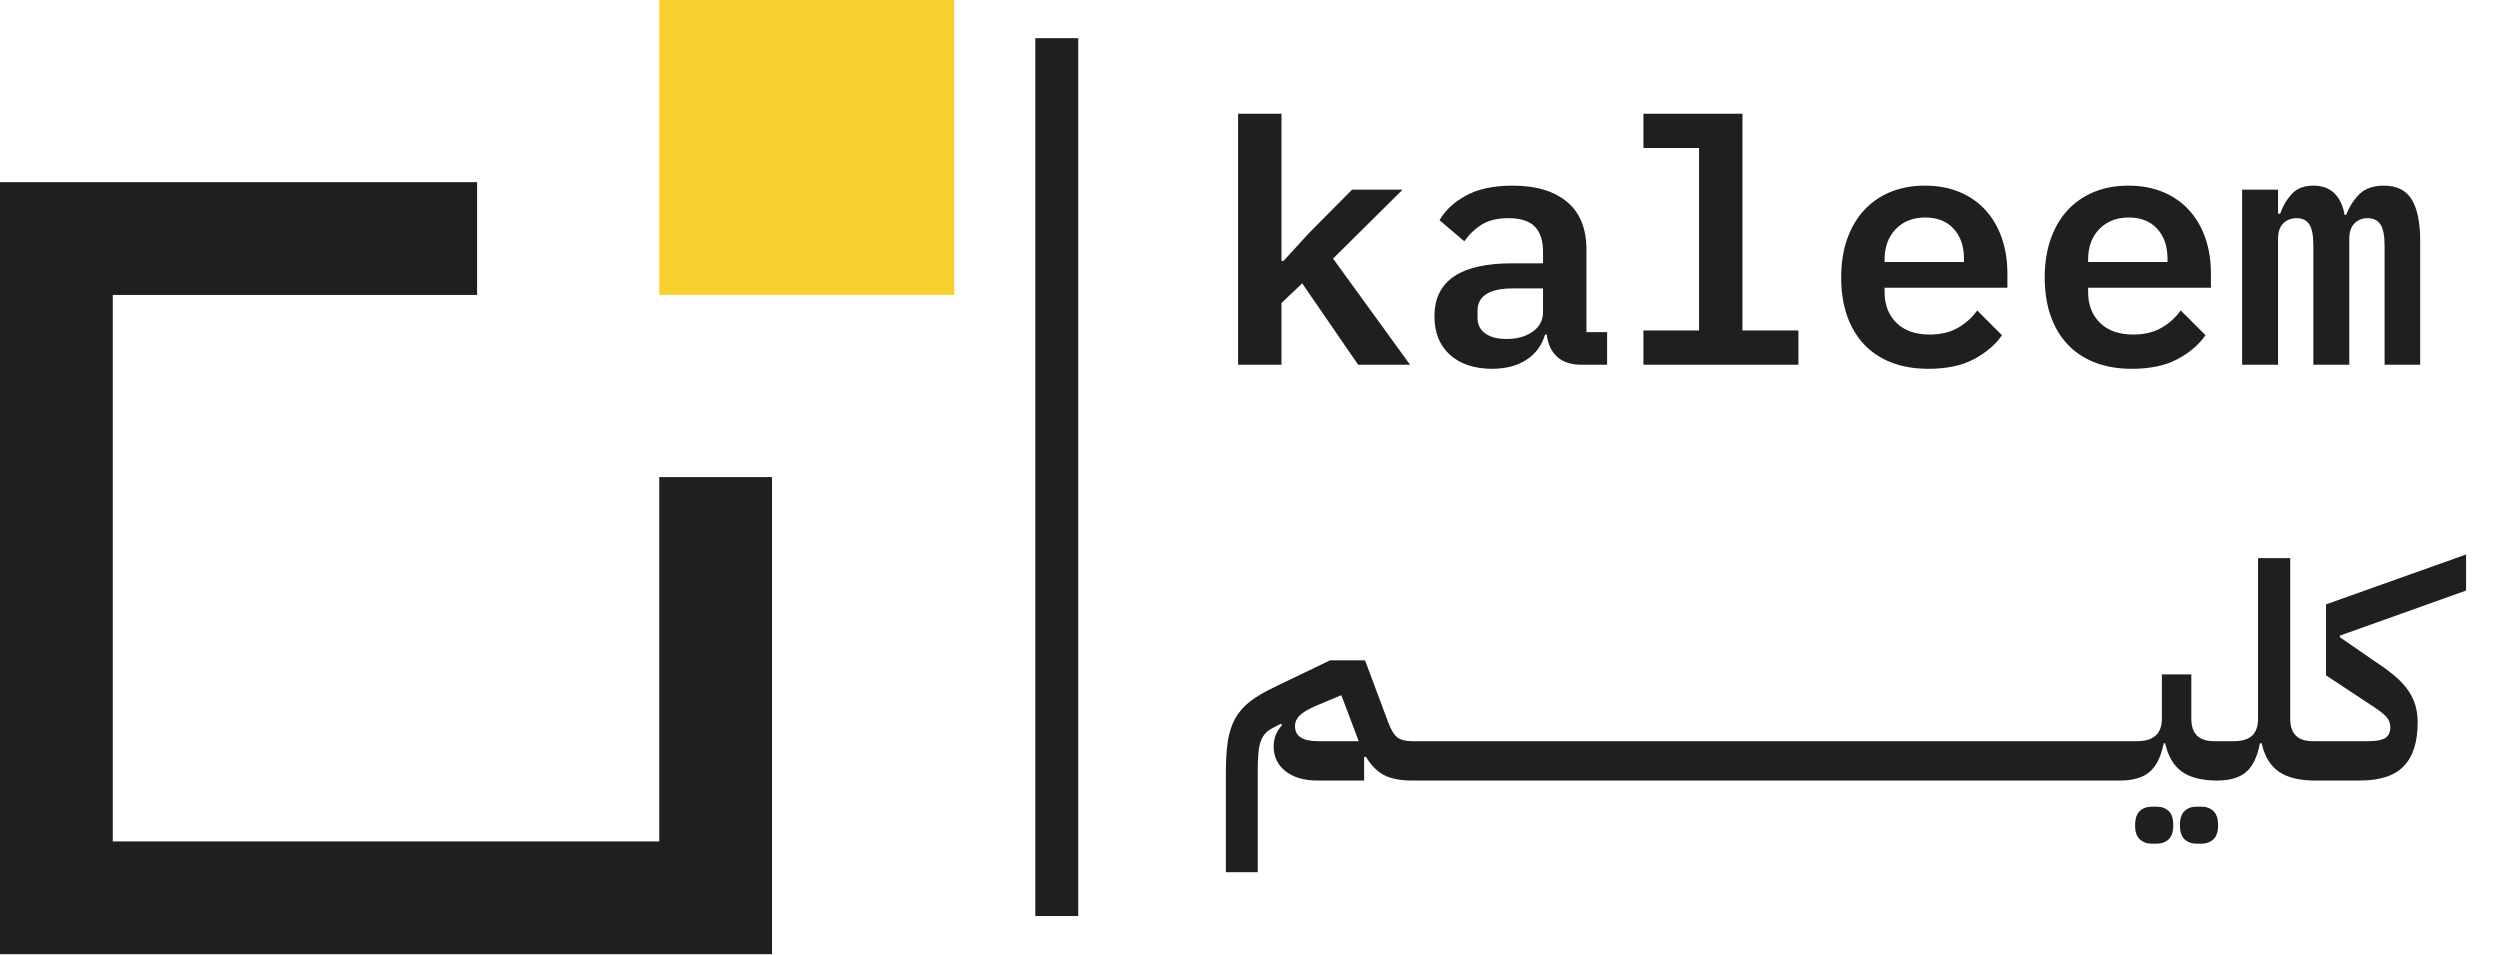
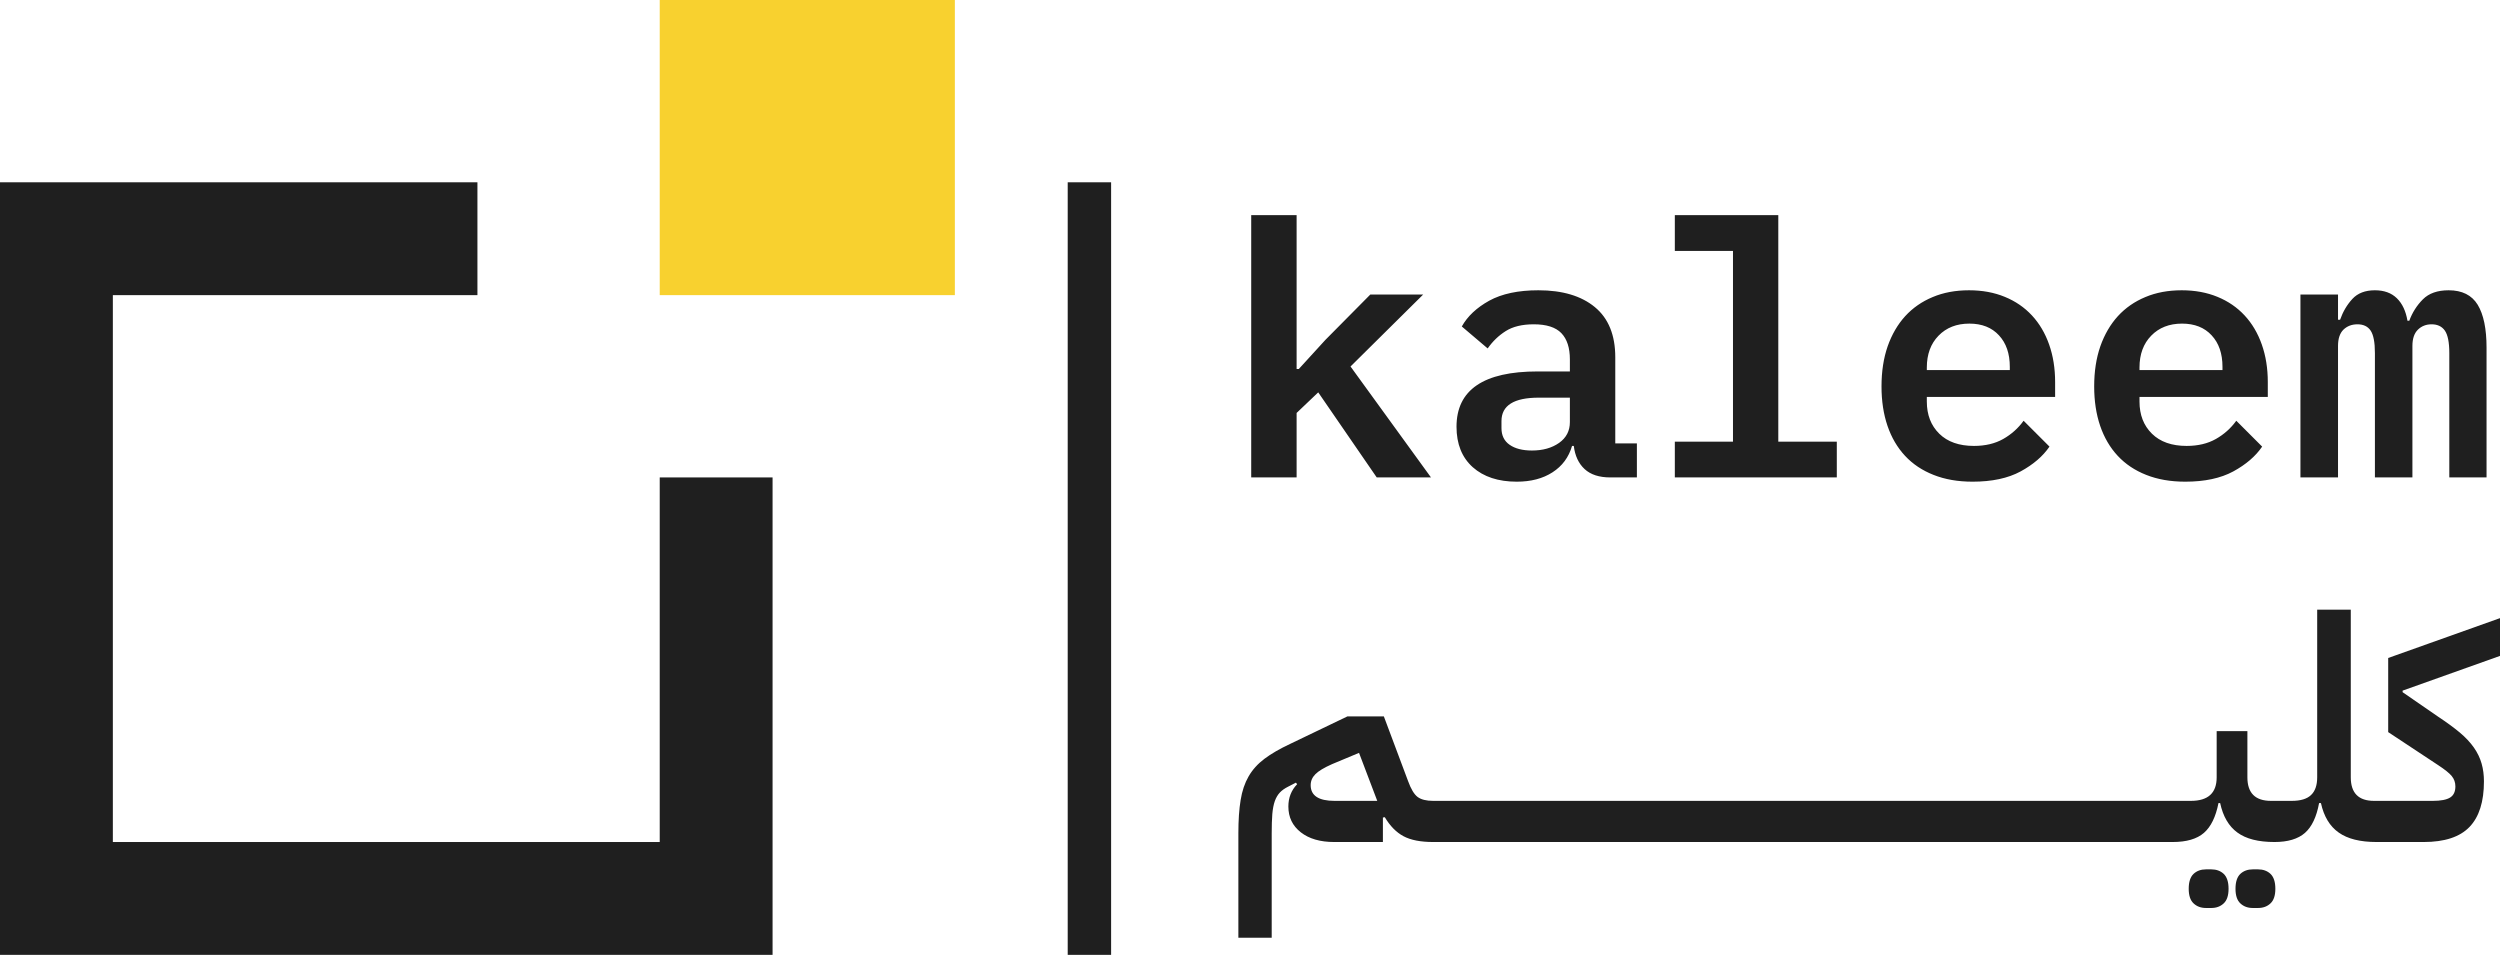
- <svg xmlns="http://www.w3.org/2000/svg" viewBox="0 0 524 200" role="img" aria-label="Kaleem — كليم">
-   <g transform="scale(1.81818)">
+ <svg xmlns="http://www.w3.org/2000/svg" viewBox="0 0 288 110" role="img" aria-label="Kaleem — كليم">
+   <g>
    <path d="M0 21H55V34H13V97H76V55H89V110H0Z" fill="#1f1f1f" />
    <rect x="76" y="0" width="34" height="34" fill="#f8d12f" />
  </g>
-   <rect x="217" y="8" width="9" height="184" fill="#1f1f1f" />
-   <path d="M259.5 23.84H268.6V54.69H269.03L274.36 48.86L283.39 39.76H293.98L279.41 54.2L295.55 76.45H284.67L272.94 59.39L268.6 63.51V76.45H259.5ZM331.52 76.45Q328.18 76.45 326.37 74.78Q324.55 73.11 324.2 70.12H323.84Q322.85 73.53 319.93 75.42Q317.02 77.3 312.75 77.3Q307.21 77.3 303.94 74.39Q300.66 71.47 300.66 66.28Q300.66 55.19 316.95 55.19H323.42V52.77Q323.42 49.29 321.71 47.51Q320 45.73 316.16 45.73Q312.68 45.73 310.55 47.09Q308.41 48.44 306.92 50.57L301.73 46.16Q303.44 43.1 307.24 41.01Q311.04 38.91 317.09 38.91Q324.34 38.91 328.43 42.29Q332.52 45.66 332.52 52.35V69.62H336.85V76.45ZM315.81 71.05Q319.08 71.05 321.25 69.52Q323.42 67.99 323.42 65.36V60.45H317.16Q309.69 60.45 309.69 65.15V66.57Q309.69 68.77 311.33 69.91Q312.96 71.05 315.81 71.05ZM344.46 69.27H356.12V31.02H344.46V23.84H365.22V69.27H376.95V76.45H344.46ZM404.18 77.3Q399.77 77.3 396.36 75.95Q392.95 74.6 390.64 72.11Q388.33 69.62 387.12 66.1Q385.91 62.59 385.91 58.18Q385.91 53.7 387.15 50.14Q388.4 46.59 390.67 44.1Q392.95 41.61 396.18 40.26Q399.42 38.91 403.47 38.91Q407.45 38.91 410.65 40.22Q413.85 41.54 416.09 43.96Q418.33 46.37 419.54 49.79Q420.75 53.2 420.75 57.32V60.31H395.01V61.23Q395.01 65.22 397.5 67.67Q399.99 70.12 404.47 70.12Q407.88 70.12 410.33 68.74Q412.79 67.35 414.42 65.07L419.61 70.26Q417.62 73.18 413.82 75.24Q410.01 77.3 404.18 77.3ZM403.54 45.59Q399.7 45.59 397.36 48.01Q395.01 50.43 395.01 54.41V54.91H411.65V54.27Q411.65 50.29 409.48 47.94Q407.31 45.59 403.54 45.59ZM446.84 77.3Q442.43 77.3 439.02 75.95Q435.61 74.6 433.3 72.11Q430.99 69.62 429.78 66.1Q428.57 62.59 428.57 58.18Q428.57 53.7 429.81 50.14Q431.06 46.59 433.33 44.1Q435.61 41.61 438.84 40.26Q442.08 38.91 446.13 38.91Q450.11 38.91 453.31 40.22Q456.51 41.54 458.75 43.96Q460.99 46.37 462.2 49.79Q463.41 53.2 463.41 57.32V60.31H437.67V61.23Q437.67 65.22 440.16 67.67Q442.65 70.12 447.13 70.12Q450.54 70.12 452.99 68.74Q455.44 67.35 457.08 65.07L462.27 70.26Q460.28 73.18 456.47 75.24Q452.67 77.3 446.84 77.3ZM446.2 45.59Q442.36 45.59 440.02 48.01Q437.67 50.43 437.67 54.41V54.91H454.31V54.27Q454.31 50.29 452.14 47.94Q449.97 45.59 446.2 45.59ZM469.95 76.45V39.76H477.48V44.81H477.91Q478.76 42.39 480.36 40.65Q481.96 38.91 484.88 38.91Q487.65 38.91 489.29 40.51Q490.92 42.11 491.42 45.02H491.77Q492.7 42.54 494.51 40.72Q496.32 38.91 499.67 38.91Q503.72 38.91 505.5 41.82Q507.27 44.74 507.27 50.43V76.45H499.81V51.49Q499.81 48.29 498.92 47.01Q498.03 45.73 496.25 45.73Q494.62 45.73 493.52 46.8Q492.41 47.87 492.41 50.07V76.45H484.88V51.49Q484.88 48.29 484.02 47.01Q483.17 45.73 481.39 45.73Q479.69 45.73 478.59 46.8Q477.48 47.87 477.48 50.07V76.45Z" fill="#1f1f1f" />
-   <path d="M256.94 161.84Q256.94 157.93 257.38 155.19Q257.83 152.45 258.99 150.43Q260.16 148.42 262.17 146.91Q264.19 145.39 267.28 143.94L278.8 138.4H286.11L290.96 151.38Q291.85 153.77 292.89 154.56Q293.92 155.35 296 155.35H297.7V161.9L296 163.6Q292.22 163.6 290.05 162.43Q287.88 161.27 286.3 158.62L285.92 158.69V163.6H276.16Q271.94 163.6 269.45 161.65Q266.96 159.69 266.96 156.48Q266.96 153.83 268.72 152.01L268.47 151.69L266.9 152.51Q265.89 153.02 265.26 153.68Q264.63 154.34 264.25 155.38Q263.87 156.42 263.75 157.99Q263.62 159.57 263.62 161.84V182.81H256.94ZM271.43 152.2Q271.43 155.35 276.22 155.35H284.79L281.14 145.71L275.72 147.98Q273.32 149.05 272.38 149.99Q271.43 150.94 271.43 152.2ZM296 157.05 297.7 155.35H304.45V161.9L302.74 163.6H296ZM302.74 157.05 304.45 155.35H311.19V161.9L309.49 163.6H302.74ZM309.49 157.05 311.19 155.35H317.93V161.9L316.23 163.6H309.49ZM316.23 157.05 317.93 155.35H324.67V161.9L322.97 163.6H316.23ZM322.97 157.05 324.67 155.35H331.41V161.9L329.71 163.6H322.97ZM329.71 157.05 331.41 155.35H338.15V161.9L336.45 163.6H329.71ZM336.45 157.05 338.15 155.35H344.89V161.9L343.19 163.6H336.45ZM343.19 157.05 344.89 155.35H351.63V161.9L349.93 163.6H343.19ZM349.93 157.05 351.63 155.35H358.37V161.9L356.67 163.6H349.93ZM356.67 157.05 358.37 155.35H365.12V161.9L363.41 163.6H356.67ZM363.41 157.05 365.12 155.35H371.86V161.9L370.16 163.6H363.41ZM370.16 157.05 371.86 155.35H378.6V161.9L376.9 163.6H370.16ZM376.9 157.05 378.6 155.35H385.34V161.9L383.64 163.6H376.9ZM383.64 157.05 385.34 155.35H392.08V161.9L390.38 163.6H383.64ZM390.38 157.05 392.08 155.35H398.82V161.9L397.12 163.6H390.38ZM397.12 157.05 398.82 155.35H405.56V161.9L403.86 163.6H397.12ZM403.86 157.05 405.56 155.35H412.3V161.9L410.6 163.6H403.86ZM410.6 157.05 412.3 155.35H419.04V161.9L417.34 163.6H410.6ZM417.34 157.05 419.04 155.35H425.79V161.9L424.08 163.6H417.34ZM424.08 157.05 425.79 155.35H432.53V161.9L430.83 163.6H424.08ZM430.83 157.05 432.53 155.35H439.27V161.9L437.57 163.6H430.83ZM437.57 157.05 439.27 155.35H446.01V161.9L444.31 163.6H437.57ZM444.31 157.05 446.01 155.35H447.96Q453.13 155.35 453.13 150.62V141.36H459.3V150.62Q459.3 155.35 464.03 155.35H466.42V161.9L464.72 163.6Q459.87 163.6 457.29 161.71Q454.7 159.82 453.82 155.79H453.51Q452.69 159.95 450.58 161.77Q448.47 163.6 444.31 163.6ZM460.37 176.83Q458.86 176.83 457.88 175.92Q456.91 175 456.91 172.99Q456.91 170.91 457.88 169.99Q458.86 169.08 460.37 169.08H461.44Q462.96 169.08 463.93 169.99Q464.91 170.91 464.91 172.99Q464.91 175 463.93 175.92Q462.96 176.83 461.44 176.83ZM450.99 176.83Q449.47 176.83 448.5 175.92Q447.52 175 447.52 172.99Q447.52 170.91 448.5 169.99Q449.47 169.08 450.99 169.08H452.06Q453.57 169.08 454.55 169.99Q455.52 170.91 455.52 172.99Q455.52 175 454.55 175.92Q453.57 176.83 452.06 176.83ZM464.72 157.05 466.42 155.35H468.19Q470.83 155.35 472.06 154.18Q473.29 153.02 473.29 150.62V116.98H480.03V150.62Q480.03 155.35 484.69 155.35H486.9V161.9L485.2 163.6Q480.28 163.6 477.6 161.71Q474.93 159.82 474.04 155.79H473.67Q472.91 159.95 470.83 161.77Q468.75 163.6 464.72 163.6ZM485.2 157.05 486.9 155.35H496.47Q498.87 155.35 499.94 154.69Q501.01 154.02 501.01 152.45Q501.01 151.25 500.28 150.37Q499.56 149.49 497.54 148.16L487.53 141.55V126.68L516.89 116.22V123.78L490.42 133.23V133.55L497.54 138.46Q500.13 140.16 501.89 141.64Q503.65 143.12 504.73 144.67Q505.8 146.21 506.27 147.85Q506.74 149.49 506.74 151.44Q506.74 157.55 503.84 160.58Q500.95 163.6 494.65 163.6H485.2Z" fill="#1f1f1f" />
+   <rect x="123" y="21" width="5" height="89" fill="#1f1f1f" />
+   <path d="M144.14 24.78H149.37V42.51H149.62L152.68 39.16L157.86 33.93H163.95L155.58 42.22L164.85 55H158.6L151.86 45.2L149.37 47.57V55H144.14ZM185.51 55Q183.59 55 182.55 54.04Q181.51 53.08 181.3 51.37H181.1Q180.53 53.33 178.85 54.41Q177.18 55.49 174.73 55.49Q171.54 55.49 169.66 53.82Q167.79 52.14 167.79 49.16Q167.79 42.79 177.14 42.79H180.85V41.4Q180.85 39.4 179.87 38.38Q178.89 37.36 176.69 37.36Q174.69 37.36 173.46 38.14Q172.24 38.91 171.38 40.14L168.4 37.61Q169.38 35.85 171.56 34.64Q173.75 33.44 177.22 33.44Q181.38 33.44 183.73 35.38Q186.08 37.32 186.08 41.16V51.08H188.57V55ZM176.48 51.9Q178.36 51.9 179.61 51.02Q180.85 50.14 180.85 48.63V45.81H177.26Q172.97 45.81 172.97 48.51V49.32Q172.97 50.59 173.91 51.24Q174.85 51.9 176.48 51.9ZM192.94 50.88H199.64V28.91H192.94V24.78H204.86V50.88H211.6V55H192.94ZM227.24 55.49Q224.71 55.49 222.75 54.71Q220.79 53.94 219.46 52.51Q218.13 51.08 217.44 49.06Q216.75 47.04 216.75 44.51Q216.75 41.93 217.46 39.89Q218.18 37.85 219.48 36.42Q220.79 34.99 222.65 34.22Q224.5 33.44 226.83 33.44Q229.12 33.44 230.96 34.2Q232.79 34.95 234.08 36.34Q235.37 37.73 236.06 39.69Q236.75 41.65 236.75 44.02V45.73H221.97V46.26Q221.97 48.55 223.4 49.96Q224.83 51.37 227.4 51.37Q229.36 51.37 230.77 50.57Q232.18 49.77 233.12 48.47L236.1 51.45Q234.96 53.12 232.77 54.31Q230.59 55.49 227.24 55.49ZM226.87 37.28Q224.67 37.28 223.32 38.67Q221.97 40.05 221.97 42.34V42.63H231.53V42.26Q231.53 39.97 230.28 38.63Q229.04 37.28 226.87 37.28ZM251.74 55.49Q249.21 55.49 247.25 54.71Q245.29 53.94 243.96 52.51Q242.63 51.08 241.94 49.06Q241.25 47.04 241.25 44.51Q241.25 41.93 241.96 39.89Q242.68 37.85 243.98 36.42Q245.29 34.99 247.15 34.22Q249 33.44 251.33 33.44Q253.62 33.44 255.46 34.2Q257.29 34.95 258.58 36.34Q259.87 37.73 260.56 39.69Q261.25 41.65 261.25 44.02V45.73H246.47V46.26Q246.47 48.55 247.9 49.96Q249.33 51.37 251.9 51.37Q253.86 51.37 255.27 50.57Q256.68 49.77 257.62 48.47L260.6 51.45Q259.46 53.12 257.27 54.31Q255.09 55.49 251.74 55.49ZM251.37 37.28Q249.17 37.28 247.82 38.67Q246.47 40.05 246.47 42.34V42.63H256.03V42.26Q256.03 39.97 254.78 38.63Q253.54 37.28 251.37 37.28ZM265.01 55V33.93H269.34V36.83H269.58Q270.07 35.44 270.99 34.44Q271.91 33.44 273.59 33.44Q275.18 33.44 276.12 34.36Q277.06 35.28 277.34 36.95H277.55Q278.08 35.52 279.12 34.48Q280.16 33.44 282.08 33.44Q284.41 33.44 285.43 35.11Q286.45 36.79 286.45 40.05V55H282.16V40.67Q282.16 38.83 281.65 38.09Q281.14 37.36 280.12 37.36Q279.18 37.36 278.55 37.97Q277.91 38.59 277.91 39.85V55H273.59V40.67Q273.59 38.83 273.1 38.09Q272.61 37.36 271.58 37.36Q270.61 37.36 269.97 37.97Q269.34 38.59 269.34 39.85V55Z" fill="#1f1f1f" />
+   <path d="M142.66 95.99Q142.66 93.74 142.92 92.17Q143.17 90.6 143.84 89.44Q144.51 88.28 145.67 87.41Q146.83 86.54 148.6 85.71L155.22 82.53H159.42L162.21 89.98Q162.71 91.36 163.31 91.81Q163.91 92.26 165.1 92.26H166.08V96.02L165.1 97Q162.93 97 161.68 96.33Q160.43 95.66 159.53 94.14L159.31 94.18V97H153.7Q151.28 97 149.85 95.88Q148.42 94.76 148.42 92.91Q148.42 91.39 149.43 90.34L149.29 90.16L148.38 90.63Q147.8 90.92 147.44 91.3Q147.08 91.68 146.86 92.28Q146.65 92.88 146.57 93.78Q146.5 94.68 146.5 95.99V108.03H142.66ZM150.99 90.45Q150.99 92.26 153.74 92.26H158.66L156.56 86.73L153.45 88.03Q152.07 88.64 151.53 89.19Q150.99 89.73 150.99 90.45ZM165.1 93.24 166.08 92.26H169.95V96.02L168.97 97H165.1ZM168.97 93.24 169.95 92.26H173.82V96.02L172.85 97H168.97ZM172.85 93.24 173.82 92.26H177.7V96.02L176.72 97H172.85ZM176.72 93.24 177.7 92.26H181.57V96.02L180.59 97H176.72ZM180.59 93.24 181.57 92.26H185.44V96.02L184.46 97H180.59ZM184.46 93.24 185.44 92.26H189.31V96.02L188.34 97H184.46ZM188.34 93.24 189.31 92.26H193.18V96.02L192.21 97H188.34ZM192.21 93.24 193.18 92.26H197.06V96.02L196.08 97H192.21ZM196.08 93.24 197.06 92.26H200.93V96.02L199.95 97H196.08ZM199.95 93.24 200.93 92.26H204.8V96.02L203.82 97H199.95ZM203.82 93.24 204.8 92.26H208.67V96.02L207.7 97H203.82ZM207.7 93.24 208.67 92.26H212.55V96.02L211.57 97H207.7ZM211.57 93.24 212.55 92.26H216.42V96.02L215.44 97H211.57ZM215.44 93.24 216.42 92.26H220.29V96.02L219.31 97H215.44ZM219.31 93.24 220.29 92.26H224.16V96.02L223.19 97H219.31ZM223.19 93.24 224.16 92.26H228.03V96.02L227.06 97H223.19ZM227.06 93.24 228.03 92.26H231.91V96.02L230.93 97H227.06ZM230.93 93.24 231.91 92.26H235.78V96.02L234.8 97H230.93ZM234.8 93.24 235.78 92.26H239.65V96.02L238.67 97H234.8ZM238.67 93.24 239.65 92.26H243.52V96.02L242.55 97H238.67ZM242.55 93.24 243.52 92.26H247.4V96.02L246.42 97H242.55ZM246.42 93.24 247.4 92.26H251.27V96.02L250.29 97H246.42ZM250.29 93.24 251.27 92.26H252.39Q255.36 92.26 255.36 89.55V84.23H258.9V89.55Q258.9 92.26 261.62 92.26H262.99V96.02L262.02 97Q259.23 97 257.75 95.91Q256.26 94.83 255.76 92.51H255.57Q255.1 94.9 253.89 95.95Q252.68 97 250.29 97ZM259.52 104.6Q258.65 104.6 258.09 104.07Q257.53 103.55 257.53 102.39Q257.53 101.2 258.09 100.67Q258.65 100.15 259.52 100.15H260.13Q261 100.15 261.56 100.67Q262.12 101.2 262.12 102.39Q262.12 103.55 261.56 104.07Q261 104.6 260.13 104.6ZM254.13 104.6Q253.26 104.6 252.7 104.07Q252.14 103.55 252.14 102.39Q252.14 101.2 252.7 100.67Q253.26 100.15 254.13 100.15H254.74Q255.61 100.15 256.17 100.67Q256.73 101.2 256.73 102.39Q256.73 103.55 256.17 104.07Q255.61 104.6 254.74 104.6ZM262.02 93.24 262.99 92.26H264.01Q265.53 92.26 266.23 91.59Q266.94 90.92 266.94 89.55V70.23H270.81V89.55Q270.81 92.26 273.49 92.26H274.75V96.02L273.78 97Q270.95 97 269.42 95.91Q267.88 94.83 267.37 92.51H267.16Q266.72 94.9 265.53 95.95Q264.33 97 262.02 97ZM273.78 93.24 274.75 92.26H280.26Q281.63 92.26 282.25 91.88Q282.86 91.5 282.86 90.6Q282.86 89.91 282.44 89.4Q282.03 88.9 280.87 88.14L275.12 84.34V75.8L291.98 69.79V74.14L276.78 79.56V79.74L280.87 82.56Q282.35 83.54 283.37 84.39Q284.38 85.24 285 86.13Q285.61 87.01 285.88 87.96Q286.15 88.9 286.15 90.02Q286.15 93.53 284.49 95.26Q282.82 97 279.21 97H273.78Z" fill="#1f1f1f" />
</svg>
